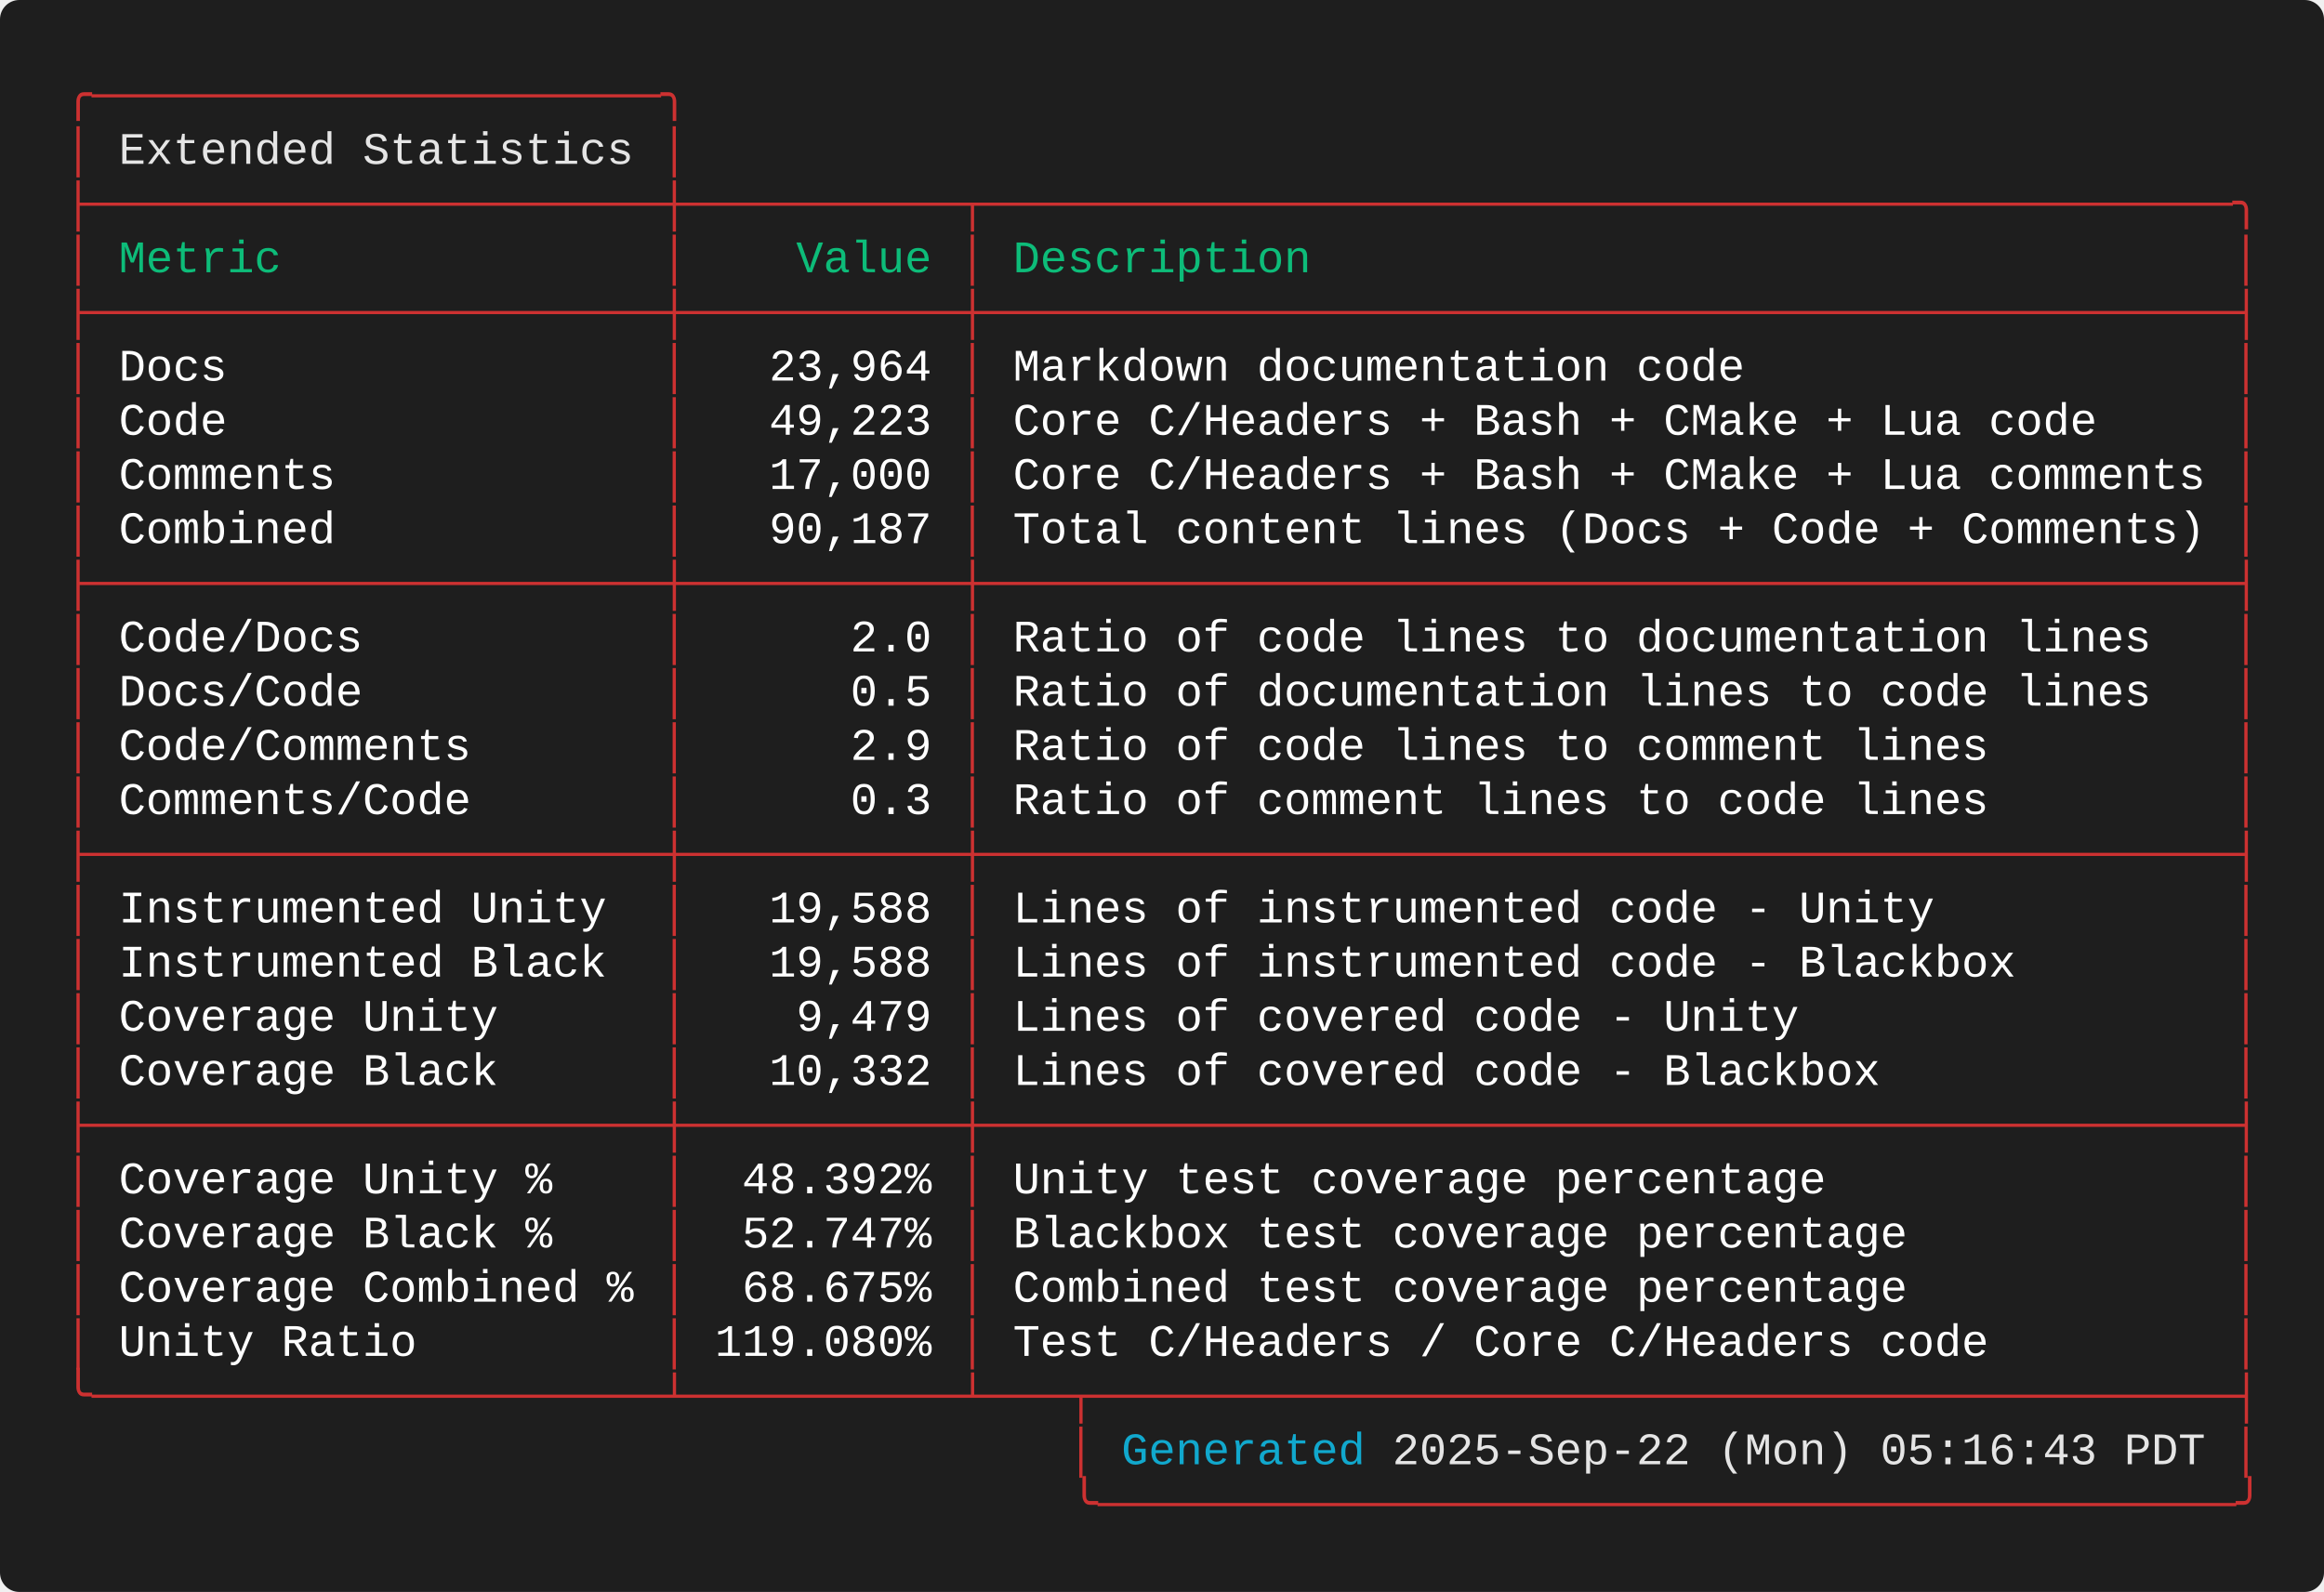
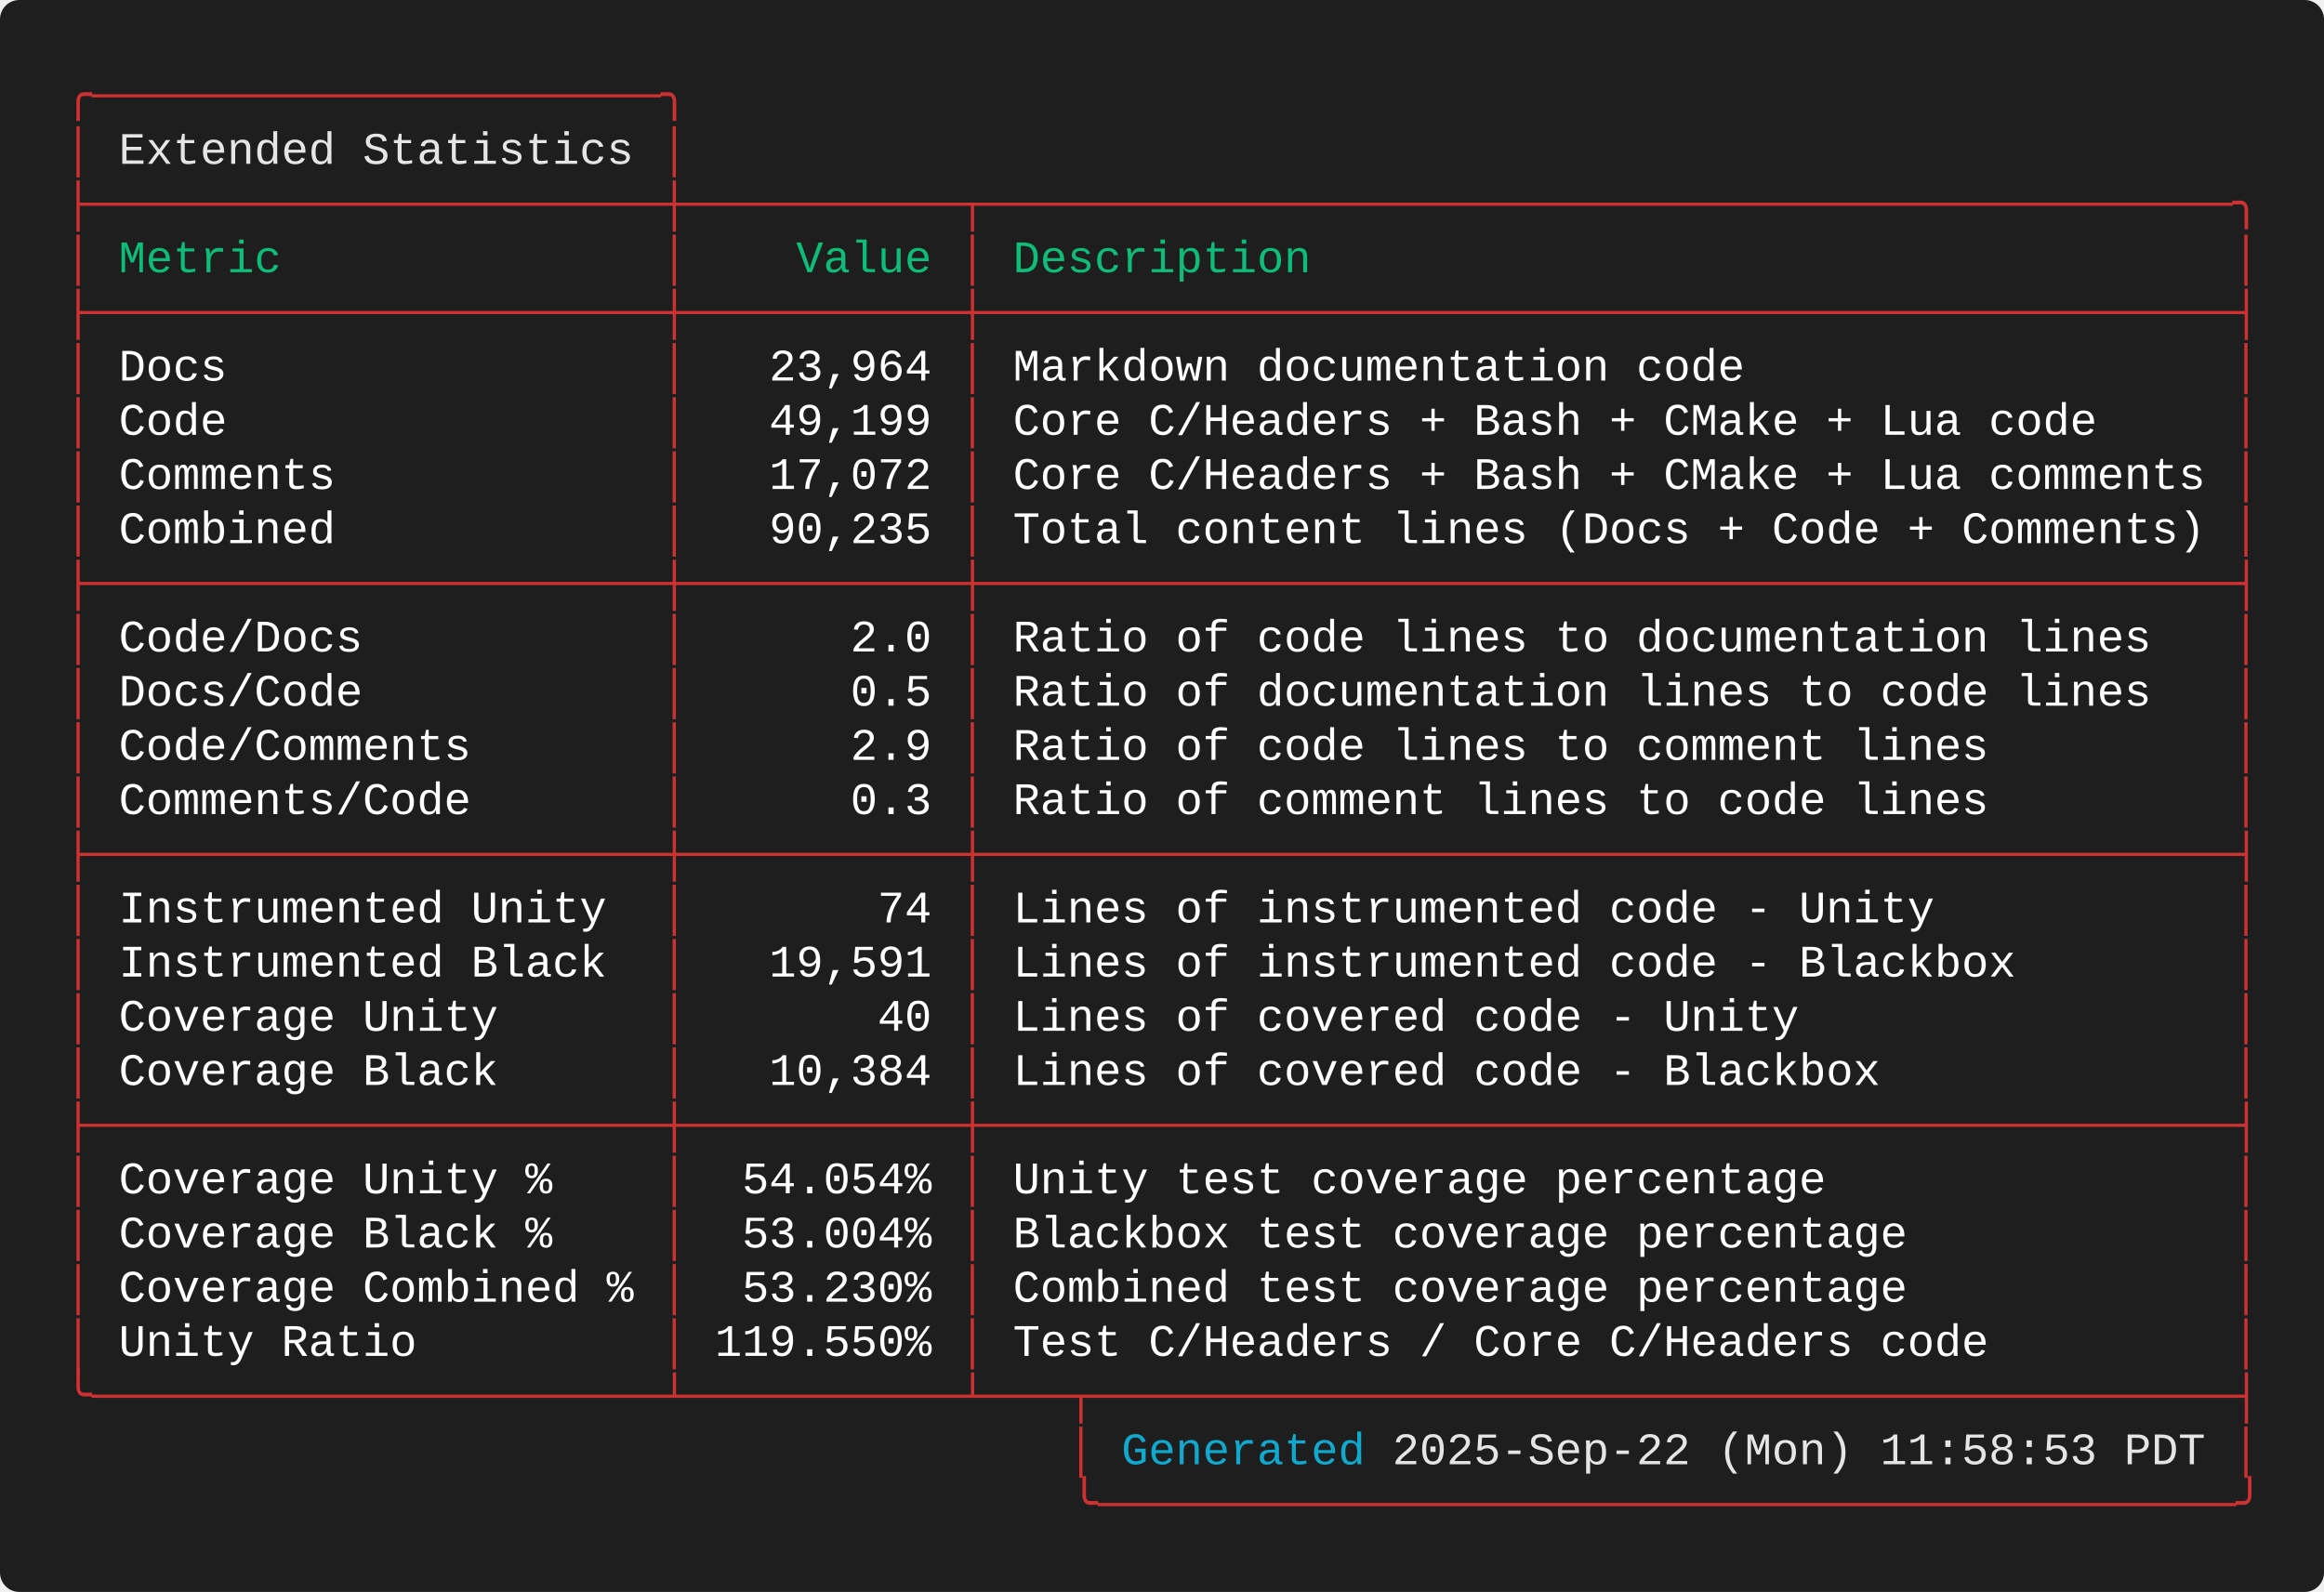
<svg xmlns="http://www.w3.org/2000/svg" width="720.40" height="493.60" viewBox="0 0 720.40 493.60">
  <defs>
    <style type="text/css">.terminal-text { font-family: 'Consolas', 'Consolas', 'Monaco', 'Courier New', monospace; }</style>
  </defs>
  <rect width="100%" height="100%" fill="#1e1e1e" rx="6" />
  <text x="20.00" y="34.00" font-size="14" class="terminal-text" xml:space="preserve" textLength="193.20" lengthAdjust="spacingAndGlyphs" fill="#cd3131">╭─────────────────────╮</text>
  <text x="20.00" y="50.80" font-size="14" class="terminal-text" xml:space="preserve" textLength="16.80" lengthAdjust="spacingAndGlyphs" fill="#cd3131">│ </text>
  <text x="36.80" y="50.80" font-size="14" class="terminal-text" xml:space="preserve" textLength="159.60" lengthAdjust="spacingAndGlyphs" fill="#e5e5e5">Extended Statistics</text>
  <text x="196.40" y="50.80" font-size="14" class="terminal-text" xml:space="preserve" textLength="8.40" lengthAdjust="spacingAndGlyphs" fill="#ffffff"> </text>
  <text x="204.80" y="50.80" font-size="14" class="terminal-text" xml:space="preserve" textLength="8.40" lengthAdjust="spacingAndGlyphs" fill="#cd3131">│</text>
  <text x="20.00" y="67.60" font-size="14" class="terminal-text" xml:space="preserve" textLength="680.40" lengthAdjust="spacingAndGlyphs" fill="#cd3131">├─────────────────────┼──────────┬──────────────────────────────────────────────╮</text>
  <text x="20.00" y="84.40" font-size="14" class="terminal-text" xml:space="preserve" textLength="8.40" lengthAdjust="spacingAndGlyphs" fill="#cd3131">│</text>
  <text x="28.40" y="84.40" font-size="14" class="terminal-text" xml:space="preserve" textLength="176.40" lengthAdjust="spacingAndGlyphs" fill="#0dbc79"> Metric              </text>
  <text x="204.80" y="84.40" font-size="14" class="terminal-text" xml:space="preserve" textLength="8.40" lengthAdjust="spacingAndGlyphs" fill="#cd3131">│</text>
  <text x="213.20" y="84.40" font-size="14" class="terminal-text" xml:space="preserve" textLength="84.00" lengthAdjust="spacingAndGlyphs" fill="#0dbc79">    Value </text>
  <text x="297.20" y="84.40" font-size="14" class="terminal-text" xml:space="preserve" textLength="8.40" lengthAdjust="spacingAndGlyphs" fill="#cd3131">│</text>
  <text x="305.60" y="84.40" font-size="14" class="terminal-text" xml:space="preserve" textLength="386.40" lengthAdjust="spacingAndGlyphs" fill="#0dbc79"> Description                                  </text>
  <text x="692.00" y="84.40" font-size="14" class="terminal-text" xml:space="preserve" textLength="8.40" lengthAdjust="spacingAndGlyphs" fill="#cd3131">│</text>
  <text x="20.00" y="101.20" font-size="14" class="terminal-text" xml:space="preserve" textLength="680.40" lengthAdjust="spacingAndGlyphs" fill="#cd3131">├─────────────────────┼──────────┼──────────────────────────────────────────────┤</text>
  <text x="20.00" y="118.00" font-size="14" class="terminal-text" xml:space="preserve" textLength="8.40" lengthAdjust="spacingAndGlyphs" fill="#cd3131">│</text>
  <text x="28.40" y="118.00" font-size="14" class="terminal-text" xml:space="preserve" textLength="176.40" lengthAdjust="spacingAndGlyphs" fill="#ffffff"> Docs                </text>
  <text x="204.80" y="118.00" font-size="14" class="terminal-text" xml:space="preserve" textLength="8.40" lengthAdjust="spacingAndGlyphs" fill="#cd3131">│</text>
  <text x="213.20" y="118.00" font-size="14" class="terminal-text" xml:space="preserve" textLength="84.00" lengthAdjust="spacingAndGlyphs" fill="#ffffff">   23,964 </text>
  <text x="297.20" y="118.00" font-size="14" class="terminal-text" xml:space="preserve" textLength="8.40" lengthAdjust="spacingAndGlyphs" fill="#cd3131">│</text>
  <text x="305.60" y="118.00" font-size="14" class="terminal-text" xml:space="preserve" textLength="386.40" lengthAdjust="spacingAndGlyphs" fill="#ffffff"> Markdown documentation code                  </text>
  <text x="692.00" y="118.00" font-size="14" class="terminal-text" xml:space="preserve" textLength="8.40" lengthAdjust="spacingAndGlyphs" fill="#cd3131">│</text>
  <text x="20.00" y="134.80" font-size="14" class="terminal-text" xml:space="preserve" textLength="8.40" lengthAdjust="spacingAndGlyphs" fill="#cd3131">│</text>
  <text x="28.40" y="134.80" font-size="14" class="terminal-text" xml:space="preserve" textLength="176.40" lengthAdjust="spacingAndGlyphs" fill="#ffffff"> Code                </text>
  <text x="204.80" y="134.80" font-size="14" class="terminal-text" xml:space="preserve" textLength="8.40" lengthAdjust="spacingAndGlyphs" fill="#cd3131">│</text>
-   <text x="213.20" y="134.80" font-size="14" class="terminal-text" xml:space="preserve" textLength="84.00" lengthAdjust="spacingAndGlyphs" fill="#ffffff">   49,223 </text>
+   <text x="213.20" y="134.80" font-size="14" class="terminal-text" xml:space="preserve" textLength="84.00" lengthAdjust="spacingAndGlyphs" fill="#ffffff">   49,199 </text>
  <text x="297.20" y="134.80" font-size="14" class="terminal-text" xml:space="preserve" textLength="8.40" lengthAdjust="spacingAndGlyphs" fill="#cd3131">│</text>
  <text x="305.60" y="134.80" font-size="14" class="terminal-text" xml:space="preserve" textLength="386.40" lengthAdjust="spacingAndGlyphs" fill="#ffffff"> Core C/Headers + Bash + CMake + Lua code     </text>
  <text x="692.00" y="134.80" font-size="14" class="terminal-text" xml:space="preserve" textLength="8.40" lengthAdjust="spacingAndGlyphs" fill="#cd3131">│</text>
  <text x="20.00" y="151.60" font-size="14" class="terminal-text" xml:space="preserve" textLength="8.40" lengthAdjust="spacingAndGlyphs" fill="#cd3131">│</text>
  <text x="28.40" y="151.60" font-size="14" class="terminal-text" xml:space="preserve" textLength="176.40" lengthAdjust="spacingAndGlyphs" fill="#ffffff"> Comments            </text>
  <text x="204.80" y="151.60" font-size="14" class="terminal-text" xml:space="preserve" textLength="8.40" lengthAdjust="spacingAndGlyphs" fill="#cd3131">│</text>
-   <text x="213.20" y="151.60" font-size="14" class="terminal-text" xml:space="preserve" textLength="84.00" lengthAdjust="spacingAndGlyphs" fill="#ffffff">   17,000 </text>
+   <text x="213.20" y="151.60" font-size="14" class="terminal-text" xml:space="preserve" textLength="84.00" lengthAdjust="spacingAndGlyphs" fill="#ffffff">   17,072 </text>
  <text x="297.20" y="151.60" font-size="14" class="terminal-text" xml:space="preserve" textLength="8.40" lengthAdjust="spacingAndGlyphs" fill="#cd3131">│</text>
  <text x="305.60" y="151.60" font-size="14" class="terminal-text" xml:space="preserve" textLength="386.40" lengthAdjust="spacingAndGlyphs" fill="#ffffff"> Core C/Headers + Bash + CMake + Lua comments </text>
  <text x="692.00" y="151.60" font-size="14" class="terminal-text" xml:space="preserve" textLength="8.40" lengthAdjust="spacingAndGlyphs" fill="#cd3131">│</text>
  <text x="20.00" y="168.40" font-size="14" class="terminal-text" xml:space="preserve" textLength="8.40" lengthAdjust="spacingAndGlyphs" fill="#cd3131">│</text>
  <text x="28.40" y="168.40" font-size="14" class="terminal-text" xml:space="preserve" textLength="176.40" lengthAdjust="spacingAndGlyphs" fill="#ffffff"> Combined            </text>
  <text x="204.80" y="168.40" font-size="14" class="terminal-text" xml:space="preserve" textLength="8.40" lengthAdjust="spacingAndGlyphs" fill="#cd3131">│</text>
-   <text x="213.20" y="168.40" font-size="14" class="terminal-text" xml:space="preserve" textLength="84.00" lengthAdjust="spacingAndGlyphs" fill="#ffffff">   90,187 </text>
+   <text x="213.20" y="168.40" font-size="14" class="terminal-text" xml:space="preserve" textLength="84.00" lengthAdjust="spacingAndGlyphs" fill="#ffffff">   90,235 </text>
  <text x="297.20" y="168.40" font-size="14" class="terminal-text" xml:space="preserve" textLength="8.40" lengthAdjust="spacingAndGlyphs" fill="#cd3131">│</text>
  <text x="305.60" y="168.40" font-size="14" class="terminal-text" xml:space="preserve" textLength="386.40" lengthAdjust="spacingAndGlyphs" fill="#ffffff"> Total content lines (Docs + Code + Comments) </text>
  <text x="692.00" y="168.40" font-size="14" class="terminal-text" xml:space="preserve" textLength="8.40" lengthAdjust="spacingAndGlyphs" fill="#cd3131">│</text>
  <text x="20.00" y="185.20" font-size="14" class="terminal-text" xml:space="preserve" textLength="680.40" lengthAdjust="spacingAndGlyphs" fill="#cd3131">├─────────────────────┼──────────┼──────────────────────────────────────────────┤</text>
  <text x="20.00" y="202.00" font-size="14" class="terminal-text" xml:space="preserve" textLength="8.40" lengthAdjust="spacingAndGlyphs" fill="#cd3131">│</text>
  <text x="28.40" y="202.00" font-size="14" class="terminal-text" xml:space="preserve" textLength="176.40" lengthAdjust="spacingAndGlyphs" fill="#ffffff"> Code/Docs           </text>
  <text x="204.80" y="202.00" font-size="14" class="terminal-text" xml:space="preserve" textLength="8.40" lengthAdjust="spacingAndGlyphs" fill="#cd3131">│</text>
  <text x="213.20" y="202.00" font-size="14" class="terminal-text" xml:space="preserve" textLength="84.00" lengthAdjust="spacingAndGlyphs" fill="#ffffff">      2.0 </text>
  <text x="297.20" y="202.00" font-size="14" class="terminal-text" xml:space="preserve" textLength="8.40" lengthAdjust="spacingAndGlyphs" fill="#cd3131">│</text>
  <text x="305.60" y="202.00" font-size="14" class="terminal-text" xml:space="preserve" textLength="386.40" lengthAdjust="spacingAndGlyphs" fill="#ffffff"> Ratio of code lines to documentation lines   </text>
  <text x="692.00" y="202.00" font-size="14" class="terminal-text" xml:space="preserve" textLength="8.40" lengthAdjust="spacingAndGlyphs" fill="#cd3131">│</text>
  <text x="20.00" y="218.80" font-size="14" class="terminal-text" xml:space="preserve" textLength="8.40" lengthAdjust="spacingAndGlyphs" fill="#cd3131">│</text>
  <text x="28.40" y="218.80" font-size="14" class="terminal-text" xml:space="preserve" textLength="176.40" lengthAdjust="spacingAndGlyphs" fill="#ffffff"> Docs/Code           </text>
  <text x="204.80" y="218.80" font-size="14" class="terminal-text" xml:space="preserve" textLength="8.40" lengthAdjust="spacingAndGlyphs" fill="#cd3131">│</text>
  <text x="213.20" y="218.80" font-size="14" class="terminal-text" xml:space="preserve" textLength="84.00" lengthAdjust="spacingAndGlyphs" fill="#ffffff">      0.5 </text>
  <text x="297.20" y="218.80" font-size="14" class="terminal-text" xml:space="preserve" textLength="8.40" lengthAdjust="spacingAndGlyphs" fill="#cd3131">│</text>
  <text x="305.60" y="218.80" font-size="14" class="terminal-text" xml:space="preserve" textLength="386.40" lengthAdjust="spacingAndGlyphs" fill="#ffffff"> Ratio of documentation lines to code lines   </text>
  <text x="692.00" y="218.80" font-size="14" class="terminal-text" xml:space="preserve" textLength="8.40" lengthAdjust="spacingAndGlyphs" fill="#cd3131">│</text>
  <text x="20.00" y="235.60" font-size="14" class="terminal-text" xml:space="preserve" textLength="8.40" lengthAdjust="spacingAndGlyphs" fill="#cd3131">│</text>
  <text x="28.40" y="235.60" font-size="14" class="terminal-text" xml:space="preserve" textLength="176.40" lengthAdjust="spacingAndGlyphs" fill="#ffffff"> Code/Comments       </text>
  <text x="204.80" y="235.60" font-size="14" class="terminal-text" xml:space="preserve" textLength="8.40" lengthAdjust="spacingAndGlyphs" fill="#cd3131">│</text>
  <text x="213.20" y="235.60" font-size="14" class="terminal-text" xml:space="preserve" textLength="84.00" lengthAdjust="spacingAndGlyphs" fill="#ffffff">      2.9 </text>
  <text x="297.20" y="235.60" font-size="14" class="terminal-text" xml:space="preserve" textLength="8.40" lengthAdjust="spacingAndGlyphs" fill="#cd3131">│</text>
  <text x="305.60" y="235.60" font-size="14" class="terminal-text" xml:space="preserve" textLength="386.40" lengthAdjust="spacingAndGlyphs" fill="#ffffff"> Ratio of code lines to comment lines         </text>
  <text x="692.00" y="235.60" font-size="14" class="terminal-text" xml:space="preserve" textLength="8.40" lengthAdjust="spacingAndGlyphs" fill="#cd3131">│</text>
  <text x="20.00" y="252.40" font-size="14" class="terminal-text" xml:space="preserve" textLength="8.40" lengthAdjust="spacingAndGlyphs" fill="#cd3131">│</text>
  <text x="28.40" y="252.40" font-size="14" class="terminal-text" xml:space="preserve" textLength="176.40" lengthAdjust="spacingAndGlyphs" fill="#ffffff"> Comments/Code       </text>
  <text x="204.80" y="252.40" font-size="14" class="terminal-text" xml:space="preserve" textLength="8.40" lengthAdjust="spacingAndGlyphs" fill="#cd3131">│</text>
  <text x="213.20" y="252.40" font-size="14" class="terminal-text" xml:space="preserve" textLength="84.00" lengthAdjust="spacingAndGlyphs" fill="#ffffff">      0.3 </text>
  <text x="297.20" y="252.40" font-size="14" class="terminal-text" xml:space="preserve" textLength="8.40" lengthAdjust="spacingAndGlyphs" fill="#cd3131">│</text>
  <text x="305.60" y="252.40" font-size="14" class="terminal-text" xml:space="preserve" textLength="386.40" lengthAdjust="spacingAndGlyphs" fill="#ffffff"> Ratio of comment lines to code lines         </text>
  <text x="692.00" y="252.40" font-size="14" class="terminal-text" xml:space="preserve" textLength="8.40" lengthAdjust="spacingAndGlyphs" fill="#cd3131">│</text>
  <text x="20.00" y="269.20" font-size="14" class="terminal-text" xml:space="preserve" textLength="680.40" lengthAdjust="spacingAndGlyphs" fill="#cd3131">├─────────────────────┼──────────┼──────────────────────────────────────────────┤</text>
  <text x="20.00" y="286.00" font-size="14" class="terminal-text" xml:space="preserve" textLength="8.40" lengthAdjust="spacingAndGlyphs" fill="#cd3131">│</text>
  <text x="28.40" y="286.00" font-size="14" class="terminal-text" xml:space="preserve" textLength="176.40" lengthAdjust="spacingAndGlyphs" fill="#ffffff"> Instrumented Unity  </text>
  <text x="204.80" y="286.00" font-size="14" class="terminal-text" xml:space="preserve" textLength="8.40" lengthAdjust="spacingAndGlyphs" fill="#cd3131">│</text>
-   <text x="213.20" y="286.00" font-size="14" class="terminal-text" xml:space="preserve" textLength="84.00" lengthAdjust="spacingAndGlyphs" fill="#ffffff">   19,588 </text>
+   <text x="213.20" y="286.00" font-size="14" class="terminal-text" xml:space="preserve" textLength="84.00" lengthAdjust="spacingAndGlyphs" fill="#ffffff">       74 </text>
  <text x="297.20" y="286.00" font-size="14" class="terminal-text" xml:space="preserve" textLength="8.40" lengthAdjust="spacingAndGlyphs" fill="#cd3131">│</text>
  <text x="305.60" y="286.00" font-size="14" class="terminal-text" xml:space="preserve" textLength="386.40" lengthAdjust="spacingAndGlyphs" fill="#ffffff"> Lines of instrumented code - Unity           </text>
  <text x="692.00" y="286.00" font-size="14" class="terminal-text" xml:space="preserve" textLength="8.40" lengthAdjust="spacingAndGlyphs" fill="#cd3131">│</text>
  <text x="20.00" y="302.80" font-size="14" class="terminal-text" xml:space="preserve" textLength="8.40" lengthAdjust="spacingAndGlyphs" fill="#cd3131">│</text>
  <text x="28.40" y="302.80" font-size="14" class="terminal-text" xml:space="preserve" textLength="176.40" lengthAdjust="spacingAndGlyphs" fill="#ffffff"> Instrumented Black  </text>
  <text x="204.80" y="302.80" font-size="14" class="terminal-text" xml:space="preserve" textLength="8.40" lengthAdjust="spacingAndGlyphs" fill="#cd3131">│</text>
-   <text x="213.20" y="302.80" font-size="14" class="terminal-text" xml:space="preserve" textLength="84.00" lengthAdjust="spacingAndGlyphs" fill="#ffffff">   19,588 </text>
+   <text x="213.20" y="302.80" font-size="14" class="terminal-text" xml:space="preserve" textLength="84.00" lengthAdjust="spacingAndGlyphs" fill="#ffffff">   19,591 </text>
  <text x="297.20" y="302.80" font-size="14" class="terminal-text" xml:space="preserve" textLength="8.40" lengthAdjust="spacingAndGlyphs" fill="#cd3131">│</text>
  <text x="305.60" y="302.80" font-size="14" class="terminal-text" xml:space="preserve" textLength="386.40" lengthAdjust="spacingAndGlyphs" fill="#ffffff"> Lines of instrumented code - Blackbox        </text>
  <text x="692.00" y="302.80" font-size="14" class="terminal-text" xml:space="preserve" textLength="8.40" lengthAdjust="spacingAndGlyphs" fill="#cd3131">│</text>
  <text x="20.00" y="319.60" font-size="14" class="terminal-text" xml:space="preserve" textLength="8.40" lengthAdjust="spacingAndGlyphs" fill="#cd3131">│</text>
  <text x="28.40" y="319.60" font-size="14" class="terminal-text" xml:space="preserve" textLength="176.40" lengthAdjust="spacingAndGlyphs" fill="#ffffff"> Coverage Unity      </text>
  <text x="204.80" y="319.60" font-size="14" class="terminal-text" xml:space="preserve" textLength="8.40" lengthAdjust="spacingAndGlyphs" fill="#cd3131">│</text>
-   <text x="213.20" y="319.60" font-size="14" class="terminal-text" xml:space="preserve" textLength="84.00" lengthAdjust="spacingAndGlyphs" fill="#ffffff">    9,479 </text>
+   <text x="213.20" y="319.60" font-size="14" class="terminal-text" xml:space="preserve" textLength="84.00" lengthAdjust="spacingAndGlyphs" fill="#ffffff">       40 </text>
  <text x="297.20" y="319.60" font-size="14" class="terminal-text" xml:space="preserve" textLength="8.40" lengthAdjust="spacingAndGlyphs" fill="#cd3131">│</text>
  <text x="305.60" y="319.60" font-size="14" class="terminal-text" xml:space="preserve" textLength="386.40" lengthAdjust="spacingAndGlyphs" fill="#ffffff"> Lines of covered code - Unity                </text>
  <text x="692.00" y="319.60" font-size="14" class="terminal-text" xml:space="preserve" textLength="8.40" lengthAdjust="spacingAndGlyphs" fill="#cd3131">│</text>
  <text x="20.00" y="336.40" font-size="14" class="terminal-text" xml:space="preserve" textLength="8.40" lengthAdjust="spacingAndGlyphs" fill="#cd3131">│</text>
  <text x="28.40" y="336.40" font-size="14" class="terminal-text" xml:space="preserve" textLength="176.40" lengthAdjust="spacingAndGlyphs" fill="#ffffff"> Coverage Black      </text>
  <text x="204.80" y="336.40" font-size="14" class="terminal-text" xml:space="preserve" textLength="8.40" lengthAdjust="spacingAndGlyphs" fill="#cd3131">│</text>
-   <text x="213.20" y="336.40" font-size="14" class="terminal-text" xml:space="preserve" textLength="84.00" lengthAdjust="spacingAndGlyphs" fill="#ffffff">   10,332 </text>
+   <text x="213.20" y="336.40" font-size="14" class="terminal-text" xml:space="preserve" textLength="84.00" lengthAdjust="spacingAndGlyphs" fill="#ffffff">   10,384 </text>
  <text x="297.20" y="336.40" font-size="14" class="terminal-text" xml:space="preserve" textLength="8.40" lengthAdjust="spacingAndGlyphs" fill="#cd3131">│</text>
  <text x="305.60" y="336.40" font-size="14" class="terminal-text" xml:space="preserve" textLength="386.40" lengthAdjust="spacingAndGlyphs" fill="#ffffff"> Lines of covered code - Blackbox             </text>
  <text x="692.00" y="336.40" font-size="14" class="terminal-text" xml:space="preserve" textLength="8.40" lengthAdjust="spacingAndGlyphs" fill="#cd3131">│</text>
  <text x="20.00" y="353.20" font-size="14" class="terminal-text" xml:space="preserve" textLength="680.40" lengthAdjust="spacingAndGlyphs" fill="#cd3131">├─────────────────────┼──────────┼──────────────────────────────────────────────┤</text>
  <text x="20.00" y="370.00" font-size="14" class="terminal-text" xml:space="preserve" textLength="8.40" lengthAdjust="spacingAndGlyphs" fill="#cd3131">│</text>
  <text x="28.40" y="370.00" font-size="14" class="terminal-text" xml:space="preserve" textLength="176.40" lengthAdjust="spacingAndGlyphs" fill="#ffffff"> Coverage Unity %    </text>
  <text x="204.80" y="370.00" font-size="14" class="terminal-text" xml:space="preserve" textLength="8.40" lengthAdjust="spacingAndGlyphs" fill="#cd3131">│</text>
-   <text x="213.20" y="370.00" font-size="14" class="terminal-text" xml:space="preserve" textLength="84.00" lengthAdjust="spacingAndGlyphs" fill="#ffffff">  48.392% </text>
+   <text x="213.20" y="370.00" font-size="14" class="terminal-text" xml:space="preserve" textLength="84.00" lengthAdjust="spacingAndGlyphs" fill="#ffffff">  54.054% </text>
  <text x="297.20" y="370.00" font-size="14" class="terminal-text" xml:space="preserve" textLength="8.40" lengthAdjust="spacingAndGlyphs" fill="#cd3131">│</text>
  <text x="305.60" y="370.00" font-size="14" class="terminal-text" xml:space="preserve" textLength="386.40" lengthAdjust="spacingAndGlyphs" fill="#ffffff"> Unity test coverage percentage               </text>
  <text x="692.00" y="370.00" font-size="14" class="terminal-text" xml:space="preserve" textLength="8.40" lengthAdjust="spacingAndGlyphs" fill="#cd3131">│</text>
  <text x="20.00" y="386.80" font-size="14" class="terminal-text" xml:space="preserve" textLength="8.40" lengthAdjust="spacingAndGlyphs" fill="#cd3131">│</text>
  <text x="28.40" y="386.80" font-size="14" class="terminal-text" xml:space="preserve" textLength="176.40" lengthAdjust="spacingAndGlyphs" fill="#ffffff"> Coverage Black %    </text>
  <text x="204.80" y="386.80" font-size="14" class="terminal-text" xml:space="preserve" textLength="8.40" lengthAdjust="spacingAndGlyphs" fill="#cd3131">│</text>
-   <text x="213.20" y="386.80" font-size="14" class="terminal-text" xml:space="preserve" textLength="84.00" lengthAdjust="spacingAndGlyphs" fill="#ffffff">  52.747% </text>
+   <text x="213.20" y="386.80" font-size="14" class="terminal-text" xml:space="preserve" textLength="84.00" lengthAdjust="spacingAndGlyphs" fill="#ffffff">  53.004% </text>
  <text x="297.20" y="386.80" font-size="14" class="terminal-text" xml:space="preserve" textLength="8.40" lengthAdjust="spacingAndGlyphs" fill="#cd3131">│</text>
  <text x="305.60" y="386.80" font-size="14" class="terminal-text" xml:space="preserve" textLength="386.40" lengthAdjust="spacingAndGlyphs" fill="#ffffff"> Blackbox test coverage percentage            </text>
  <text x="692.00" y="386.80" font-size="14" class="terminal-text" xml:space="preserve" textLength="8.40" lengthAdjust="spacingAndGlyphs" fill="#cd3131">│</text>
  <text x="20.00" y="403.60" font-size="14" class="terminal-text" xml:space="preserve" textLength="8.40" lengthAdjust="spacingAndGlyphs" fill="#cd3131">│</text>
  <text x="28.40" y="403.60" font-size="14" class="terminal-text" xml:space="preserve" textLength="176.40" lengthAdjust="spacingAndGlyphs" fill="#ffffff"> Coverage Combined % </text>
  <text x="204.80" y="403.60" font-size="14" class="terminal-text" xml:space="preserve" textLength="8.40" lengthAdjust="spacingAndGlyphs" fill="#cd3131">│</text>
-   <text x="213.20" y="403.60" font-size="14" class="terminal-text" xml:space="preserve" textLength="84.00" lengthAdjust="spacingAndGlyphs" fill="#ffffff">  68.675% </text>
+   <text x="213.20" y="403.60" font-size="14" class="terminal-text" xml:space="preserve" textLength="84.00" lengthAdjust="spacingAndGlyphs" fill="#ffffff">  53.230% </text>
  <text x="297.20" y="403.60" font-size="14" class="terminal-text" xml:space="preserve" textLength="8.40" lengthAdjust="spacingAndGlyphs" fill="#cd3131">│</text>
  <text x="305.60" y="403.60" font-size="14" class="terminal-text" xml:space="preserve" textLength="386.40" lengthAdjust="spacingAndGlyphs" fill="#ffffff"> Combined test coverage percentage            </text>
  <text x="692.00" y="403.60" font-size="14" class="terminal-text" xml:space="preserve" textLength="8.40" lengthAdjust="spacingAndGlyphs" fill="#cd3131">│</text>
  <text x="20.00" y="420.40" font-size="14" class="terminal-text" xml:space="preserve" textLength="8.40" lengthAdjust="spacingAndGlyphs" fill="#cd3131">│</text>
  <text x="28.40" y="420.40" font-size="14" class="terminal-text" xml:space="preserve" textLength="176.40" lengthAdjust="spacingAndGlyphs" fill="#ffffff"> Unity Ratio         </text>
  <text x="204.80" y="420.40" font-size="14" class="terminal-text" xml:space="preserve" textLength="8.40" lengthAdjust="spacingAndGlyphs" fill="#cd3131">│</text>
-   <text x="213.20" y="420.40" font-size="14" class="terminal-text" xml:space="preserve" textLength="84.00" lengthAdjust="spacingAndGlyphs" fill="#ffffff"> 119.080% </text>
+   <text x="213.20" y="420.40" font-size="14" class="terminal-text" xml:space="preserve" textLength="84.00" lengthAdjust="spacingAndGlyphs" fill="#ffffff"> 119.550% </text>
  <text x="297.20" y="420.40" font-size="14" class="terminal-text" xml:space="preserve" textLength="8.40" lengthAdjust="spacingAndGlyphs" fill="#cd3131">│</text>
  <text x="305.60" y="420.40" font-size="14" class="terminal-text" xml:space="preserve" textLength="386.40" lengthAdjust="spacingAndGlyphs" fill="#ffffff"> Test C/Headers / Core C/Headers code         </text>
  <text x="692.00" y="420.40" font-size="14" class="terminal-text" xml:space="preserve" textLength="8.40" lengthAdjust="spacingAndGlyphs" fill="#cd3131">│</text>
  <text x="20.00" y="437.20" font-size="14" class="terminal-text" xml:space="preserve" textLength="680.40" lengthAdjust="spacingAndGlyphs" fill="#cd3131">╰─────────────────────┴──────────┴───┬──────────────────────────────────────────┤</text>
  <text x="20.00" y="454.00" font-size="14" class="terminal-text" xml:space="preserve" textLength="327.60" lengthAdjust="spacingAndGlyphs" fill="#cd3131">                                     │ </text>
  <text x="347.60" y="454.00" font-size="14" class="terminal-text" xml:space="preserve" textLength="75.60" lengthAdjust="spacingAndGlyphs" fill="#11a8cd">Generated</text>
-   <text x="423.20" y="454.00" font-size="14" class="terminal-text" xml:space="preserve" textLength="260.40" lengthAdjust="spacingAndGlyphs" fill="#e5e5e5"> 2025-Sep-22 (Mon) 05:16:43 PDT</text>
+   <text x="423.20" y="454.00" font-size="14" class="terminal-text" xml:space="preserve" textLength="260.40" lengthAdjust="spacingAndGlyphs" fill="#e5e5e5"> 2025-Sep-22 (Mon) 11:58:53 PDT</text>
  <text x="683.60" y="454.00" font-size="14" class="terminal-text" xml:space="preserve" textLength="8.40" lengthAdjust="spacingAndGlyphs" fill="#ffffff"> </text>
  <text x="692.00" y="454.00" font-size="14" class="terminal-text" xml:space="preserve" textLength="8.40" lengthAdjust="spacingAndGlyphs" fill="#cd3131">│</text>
  <text x="20.00" y="470.80" font-size="14" class="terminal-text" xml:space="preserve" textLength="680.40" lengthAdjust="spacingAndGlyphs" fill="#cd3131">                                     ╰──────────────────────────────────────────╯</text>
</svg>
